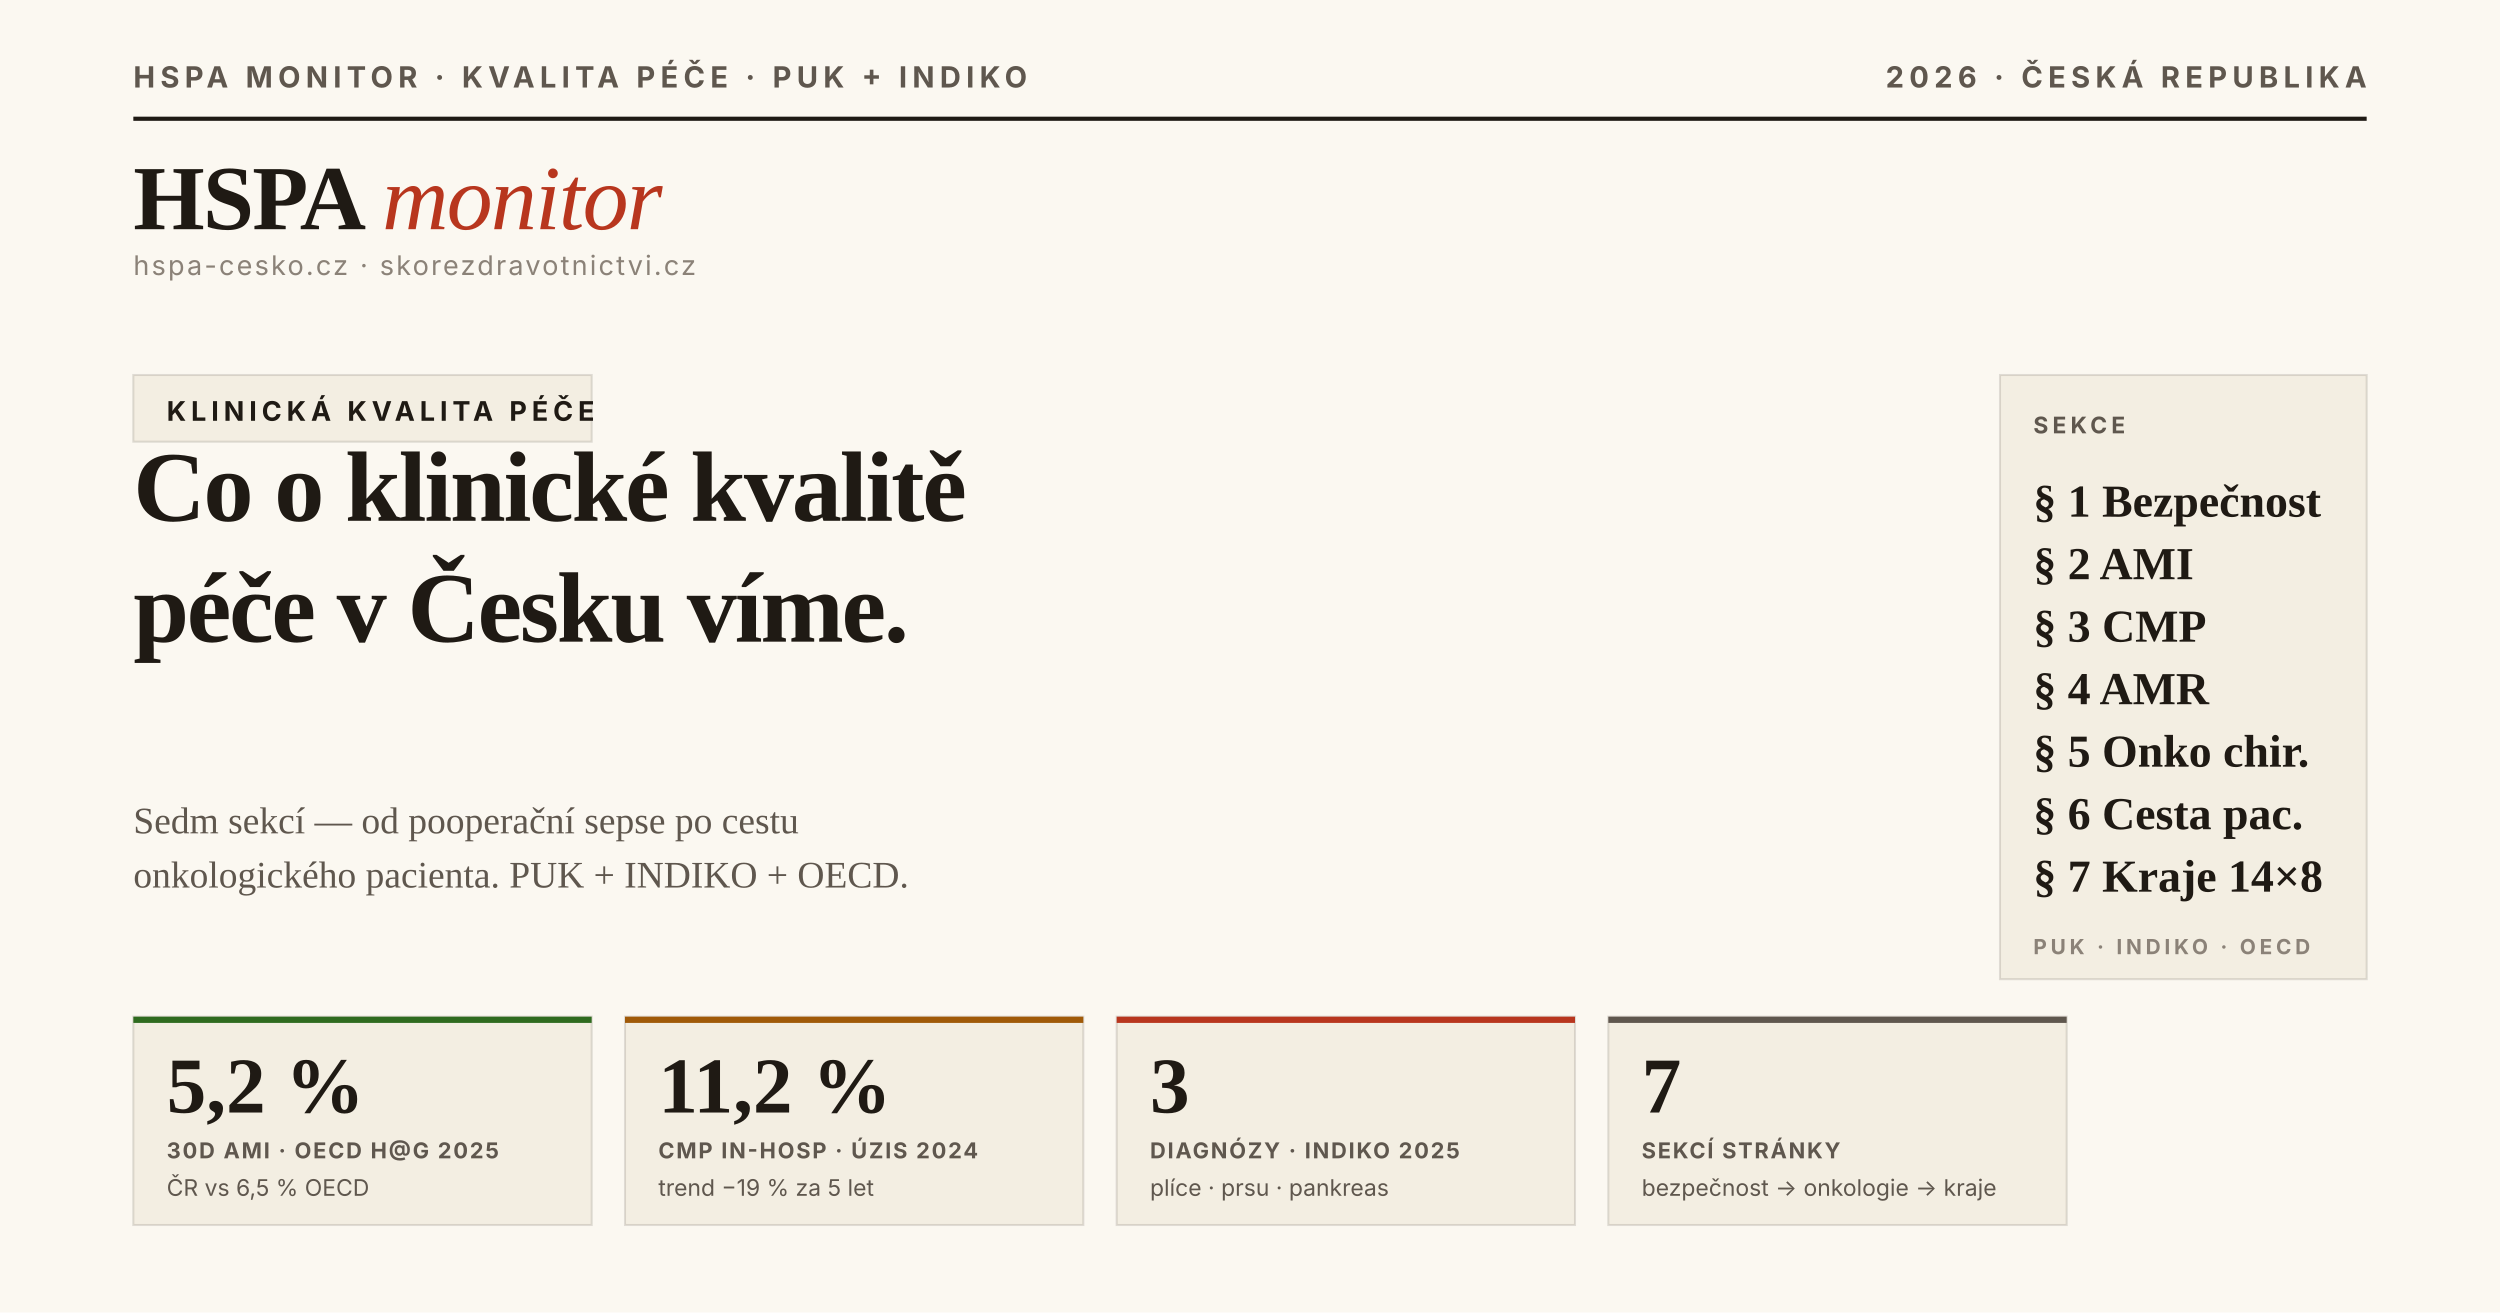
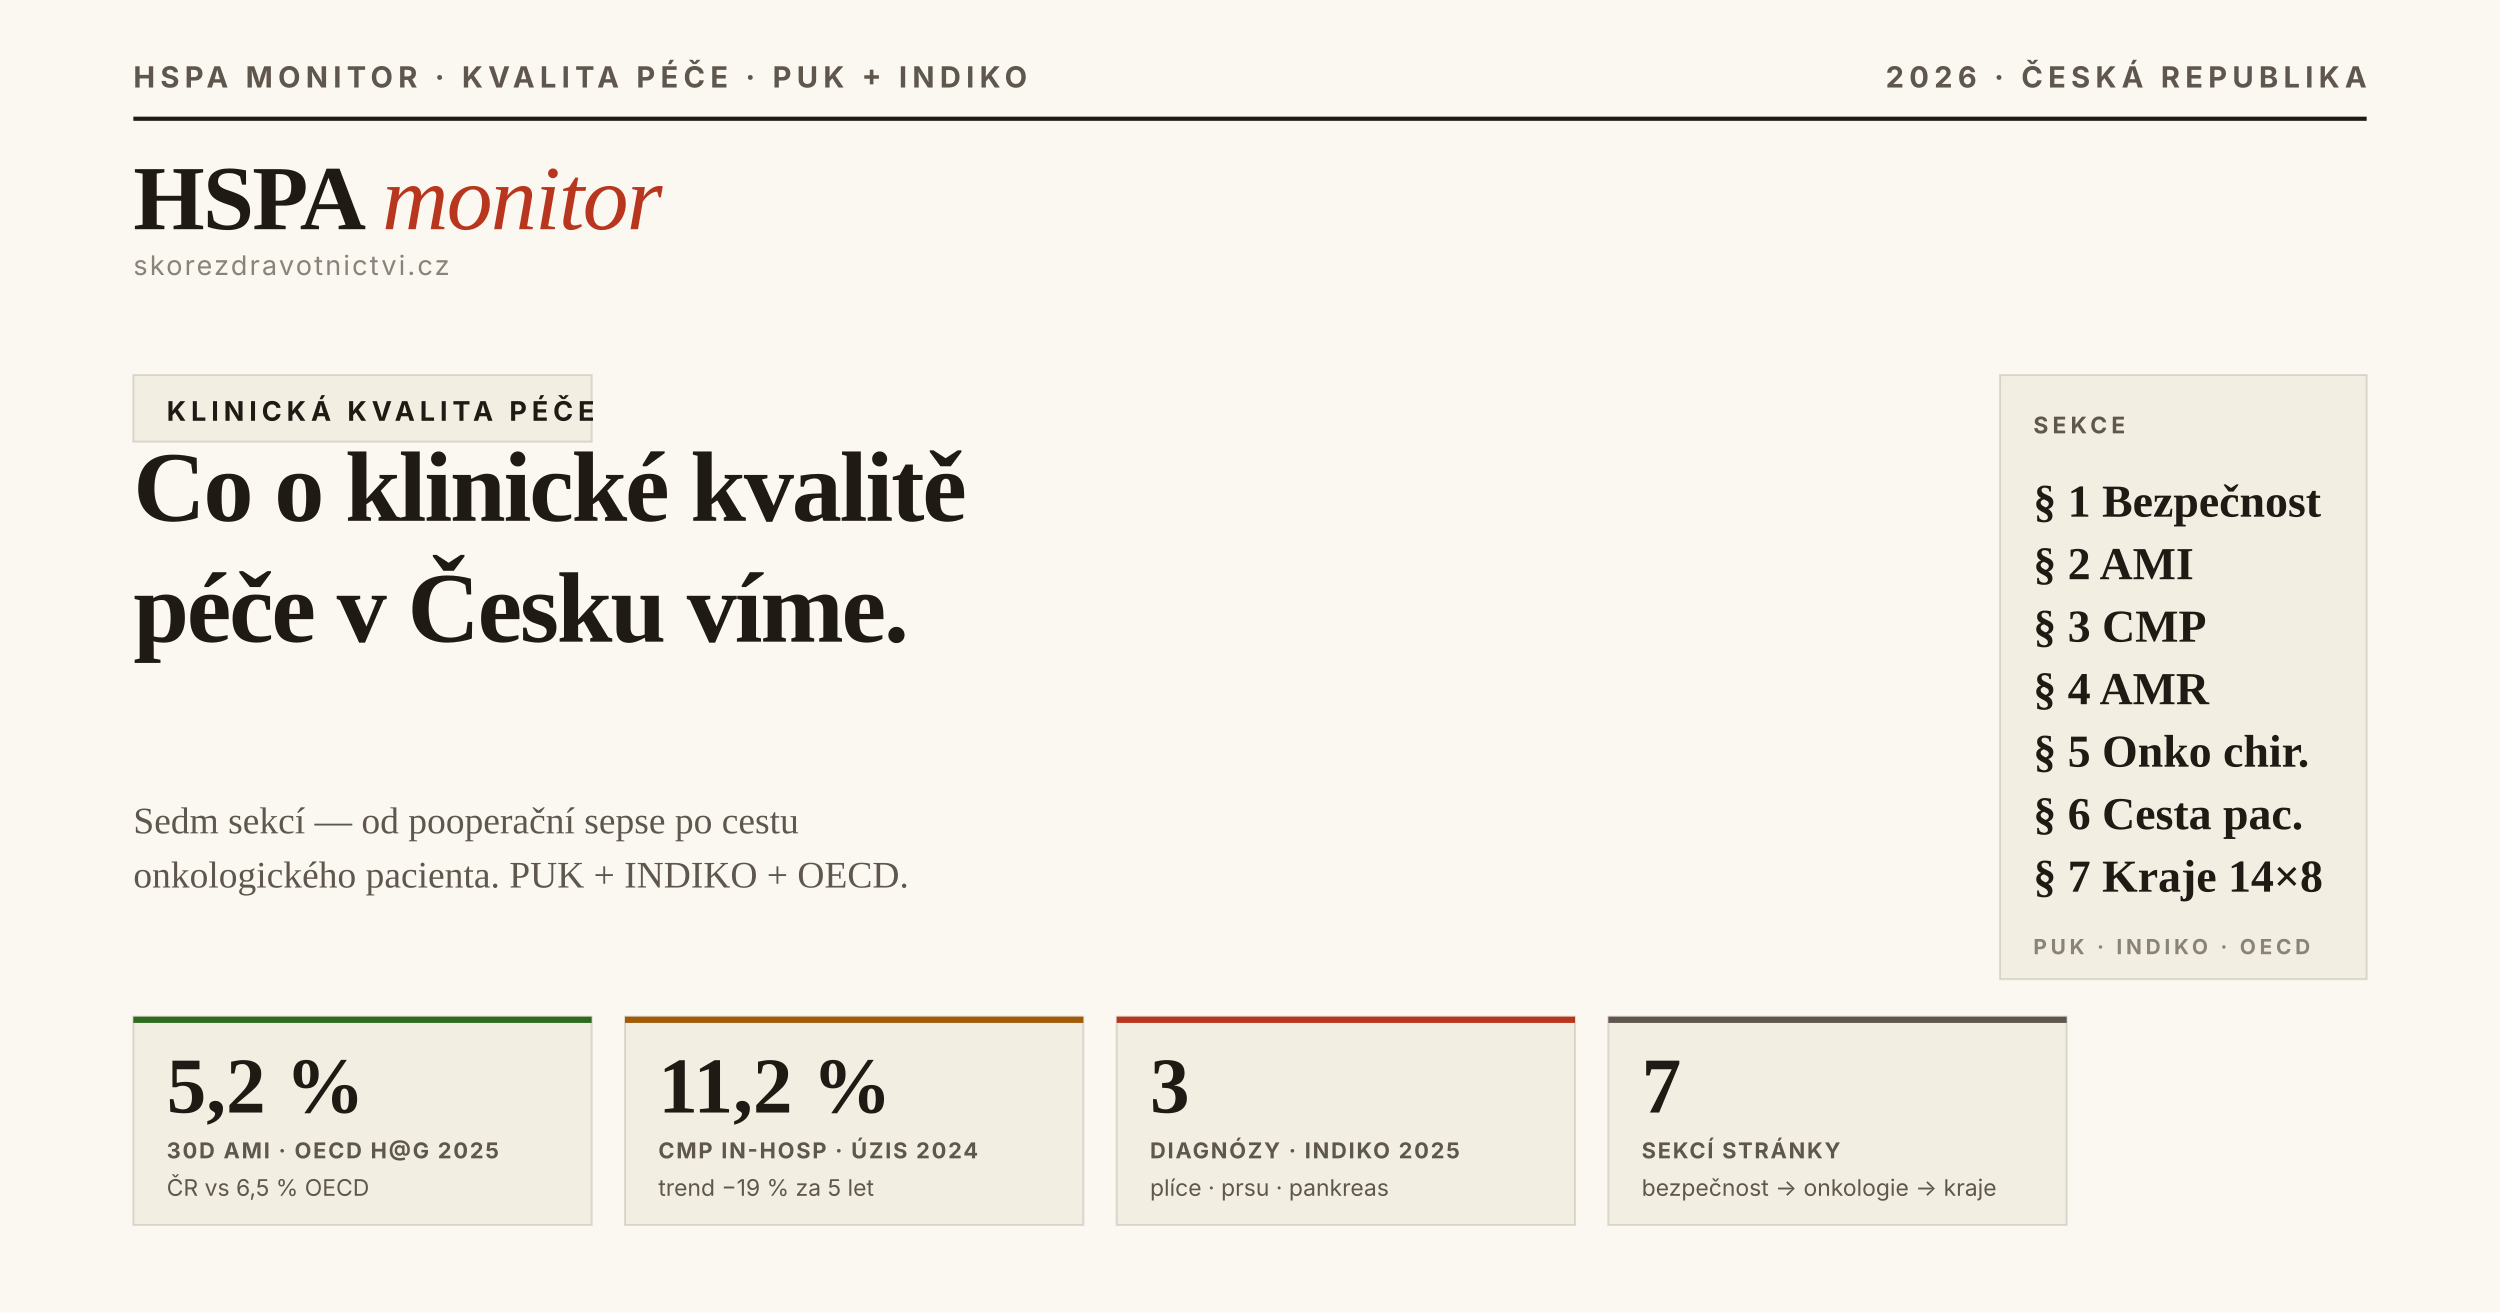
<svg xmlns="http://www.w3.org/2000/svg" viewBox="0 0 1200 630" width="1200" height="630" role="img" aria-label="HSPA Monitor — Klinická kvalita péče v ČR">
  <defs>
    <style>
      .kicker { font-family: 'Inter', system-ui, -apple-system, sans-serif; font-weight: 700; letter-spacing: 0.18em; text-transform: uppercase; }
      .sans { font-family: 'Inter', system-ui, sans-serif; }
      .serif { font-family: 'Source Serif 4', Georgia, 'Times New Roman', serif; }
    </style>
  </defs>
  <rect width="1200" height="630" fill="#fbf8f1" />
  <rect x="64" y="56" width="1072" height="2" fill="#1f1a14" />
  <text class="kicker" x="64" y="42" font-size="14" fill="#5f574e">HSPA MONITOR · KVALITA PÉČE · PUK + INDIKO</text>
  <text class="kicker" x="1136" y="42" text-anchor="end" font-size="14" fill="#5f574e">2026 · ČESKÁ REPUBLIKA</text>
  <g transform="translate(64, 110)">
    <text class="serif" font-size="44" font-weight="700" fill="#1f1a14" letter-spacing="-0.8">HSPA <tspan font-style="italic" font-weight="400" fill="#b8361e">monitor</tspan>
    </text>
-     <text class="sans" x="0" y="22" font-size="13" fill="#8b8278" letter-spacing="0.08em">hspa-cesko.cz · skorezdravotnictvi.cz</text>
+     <text class="sans" x="0" y="22" font-size="13" fill="#8b8278" letter-spacing="0.08em">skorezdravotnictvi.cz</text>
  </g>
  <g transform="translate(64, 180)">
    <rect x="0" y="0" width="220" height="32" fill="#f3eee2" stroke="rgba(31,26,20,0.13)" stroke-width="1" />
    <text class="kicker" x="16" y="22" font-size="13" fill="#1f1a14">KLINICKÁ KVALITA PÉČE</text>
  </g>
  <g transform="translate(64, 250)">
    <text class="serif" font-size="48" font-weight="700" fill="#1f1a14" letter-spacing="-1">Co o klinické kvalitě</text>
    <text class="serif" x="0" y="58" font-size="48" font-weight="700" fill="#1f1a14" letter-spacing="-1">péče v Česku víme.</text>
  </g>
  <g transform="translate(64, 400)">
    <text class="serif" font-size="18" fill="#5f574e">Sedm sekcí — od pooperační sepse po cestu</text>
    <text class="serif" x="0" y="26" font-size="18" fill="#5f574e">onkologického pacienta. PUK + INDIKO + OECD.</text>
  </g>
  <g transform="translate(64, 488)">
    <g>
      <rect x="0" y="0" width="220" height="100" fill="#f3eee2" stroke="rgba(31,26,20,0.13)" stroke-width="1" />
      <rect x="0" y="0" width="220" height="3" fill="#2f6b1f" />
      <text class="serif" x="16" y="46" font-size="38" font-weight="700" fill="#1f1a14">5,2 %</text>
      <text class="sans" x="16" y="68" font-size="10.5" font-weight="700" letter-spacing="0.08em" fill="#5f574e">30D AMI · OECD H@G 2025</text>
      <text class="sans" x="16" y="86" font-size="11" fill="#5f574e">ČR vs 6,5 % OECD</text>
    </g>
    <g transform="translate(236, 0)">
      <rect x="0" y="0" width="220" height="100" fill="#f3eee2" stroke="rgba(31,26,20,0.13)" stroke-width="1" />
      <rect x="0" y="0" width="220" height="3" fill="#a05a08" />
      <text class="serif" x="16" y="46" font-size="38" font-weight="700" fill="#1f1a14">11,2 %</text>
      <text class="sans" x="16" y="68" font-size="10.5" font-weight="700" letter-spacing="0.08em" fill="#5f574e">CMP IN-HOSP · ÚZIS 2024</text>
      <text class="sans" x="16" y="86" font-size="11" fill="#5f574e">trend −19 % za 5 let</text>
    </g>
    <g transform="translate(472, 0)">
      <rect x="0" y="0" width="220" height="100" fill="#f3eee2" stroke="rgba(31,26,20,0.13)" stroke-width="1" />
      <rect x="0" y="0" width="220" height="3" fill="#b8361e" />
      <text class="serif" x="16" y="46" font-size="38" font-weight="700" fill="#1f1a14">3</text>
      <text class="sans" x="16" y="68" font-size="10.5" font-weight="700" letter-spacing="0.08em" fill="#5f574e">DIAGNÓZY · INDIKO 2025</text>
      <text class="sans" x="16" y="86" font-size="11" fill="#5f574e">plíce · prsu · pankreas</text>
    </g>
    <g transform="translate(708, 0)">
      <rect x="0" y="0" width="220" height="100" fill="#f3eee2" stroke="rgba(31,26,20,0.13)" stroke-width="1" />
      <rect x="0" y="0" width="220" height="3" fill="#5f574e" />
      <text class="serif" x="16" y="46" font-size="38" font-weight="700" fill="#1f1a14">7</text>
      <text class="sans" x="16" y="68" font-size="10.5" font-weight="700" letter-spacing="0.08em" fill="#5f574e">SEKCÍ STRÁNKY</text>
      <text class="sans" x="16" y="86" font-size="11" fill="#5f574e">bezpečnost → onkologie → kraje</text>
    </g>
  </g>
  <g transform="translate(960, 180)">
    <rect x="0" y="0" width="176" height="290" fill="#f3eee2" stroke="rgba(31,26,20,0.13)" stroke-width="1" />
    <text class="kicker" x="16" y="28" font-size="11" fill="#5f574e">SEKCE</text>
    <text class="serif" x="16" y="68" font-size="22" font-weight="700" fill="#1f1a14">§ 1  Bezpečnost</text>
    <text class="serif" x="16" y="98" font-size="22" font-weight="700" fill="#1f1a14">§ 2  AMI</text>
    <text class="serif" x="16" y="128" font-size="22" font-weight="700" fill="#1f1a14">§ 3  CMP</text>
    <text class="serif" x="16" y="158" font-size="22" font-weight="700" fill="#1f1a14">§ 4  AMR</text>
    <text class="serif" x="16" y="188" font-size="22" font-weight="700" fill="#1f1a14">§ 5  Onko chir.</text>
    <text class="serif" x="16" y="218" font-size="22" font-weight="700" fill="#1f1a14">§ 6  Cesta pac.</text>
    <text class="serif" x="16" y="248" font-size="22" font-weight="700" fill="#1f1a14">§ 7  Kraje 14×8</text>
    <text class="kicker" x="16" y="278" font-size="10" fill="#8b8278">PUK · INDIKO · OECD</text>
  </g>
</svg>
